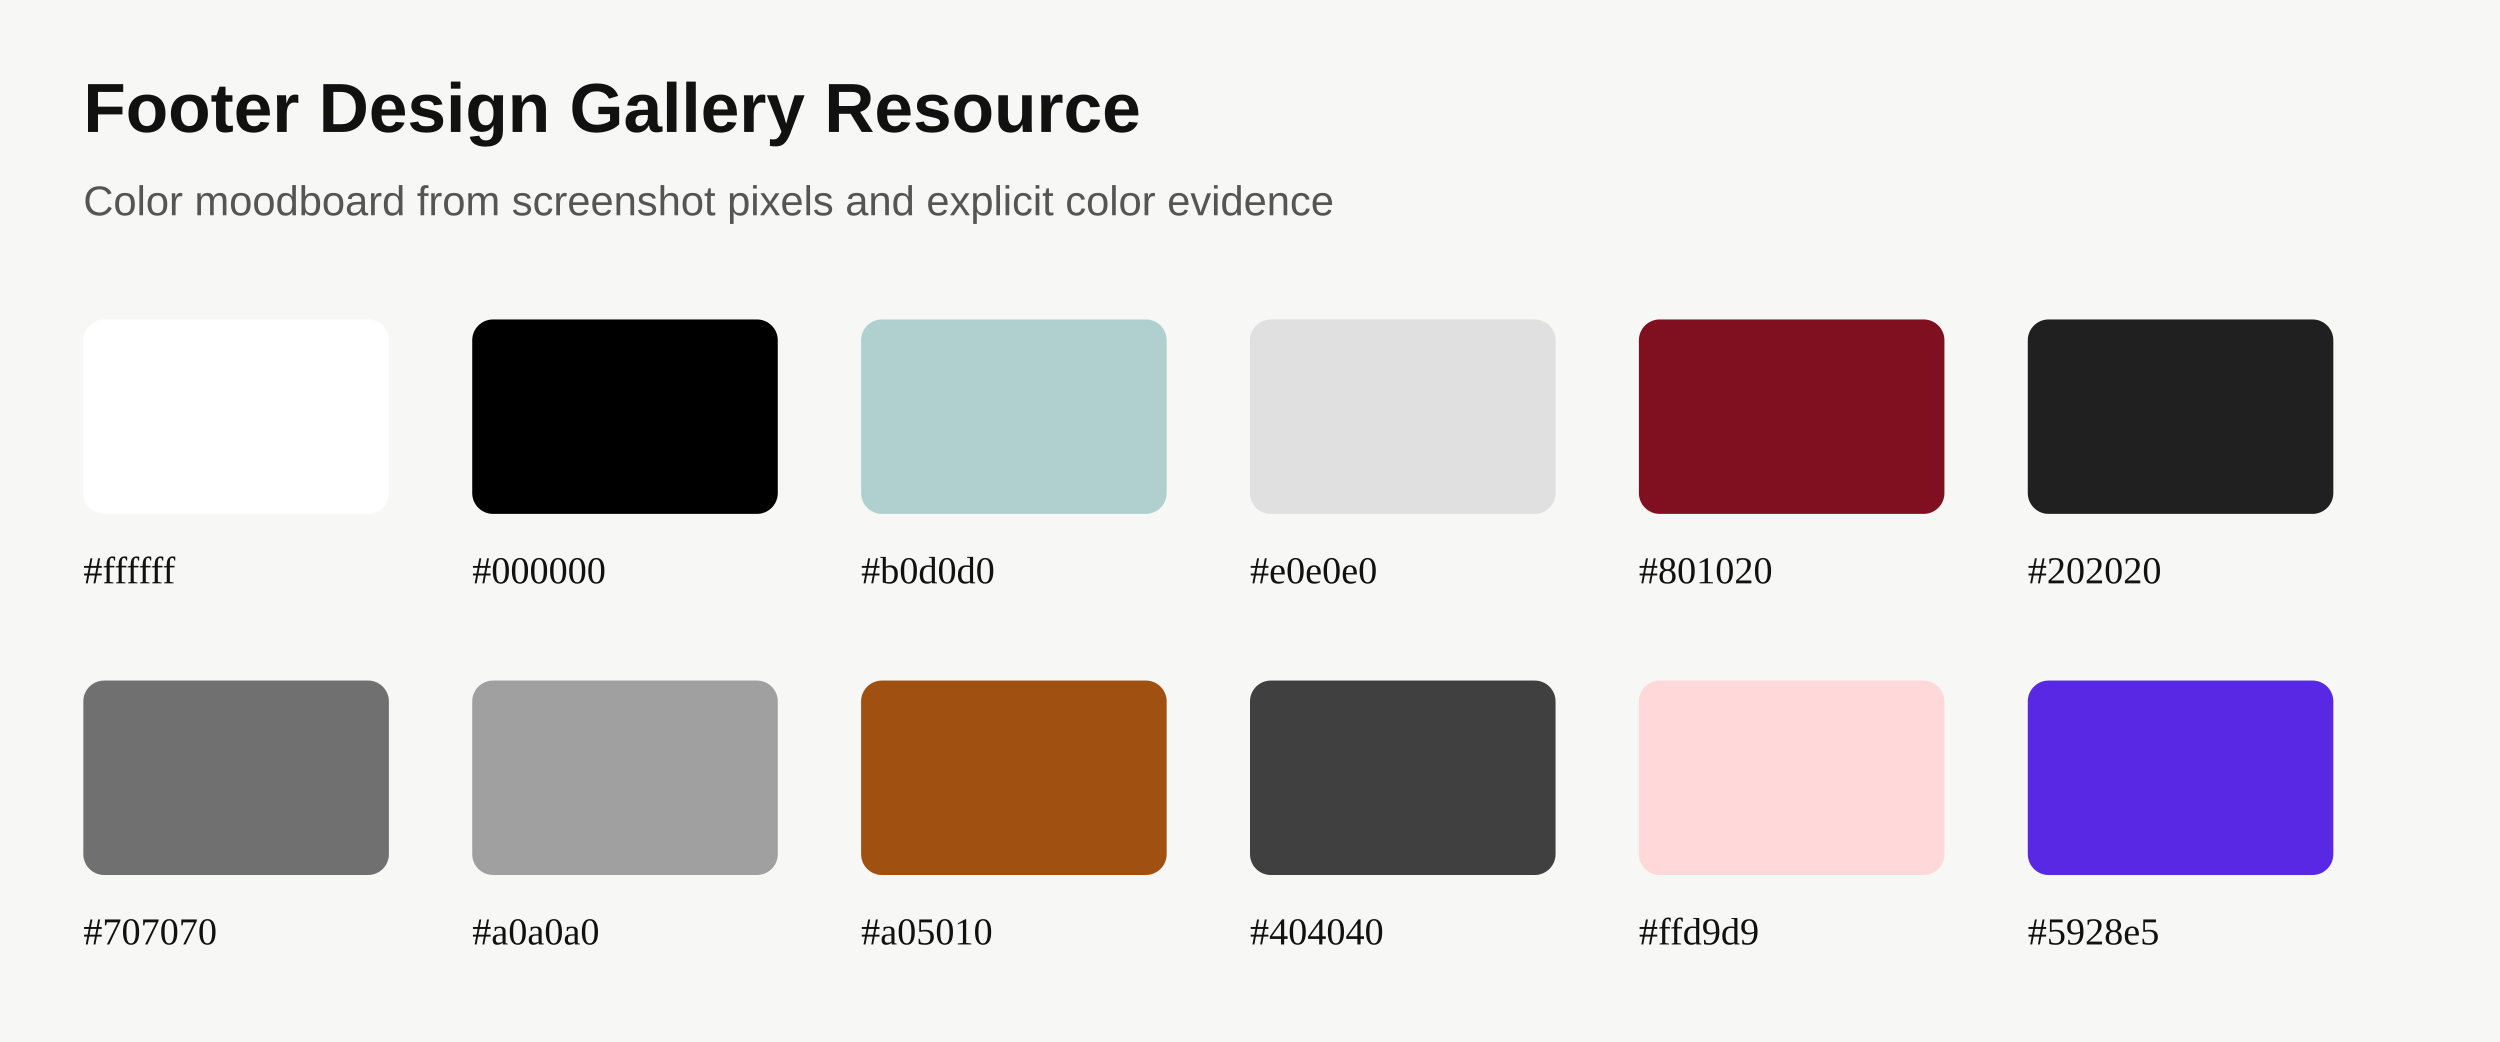
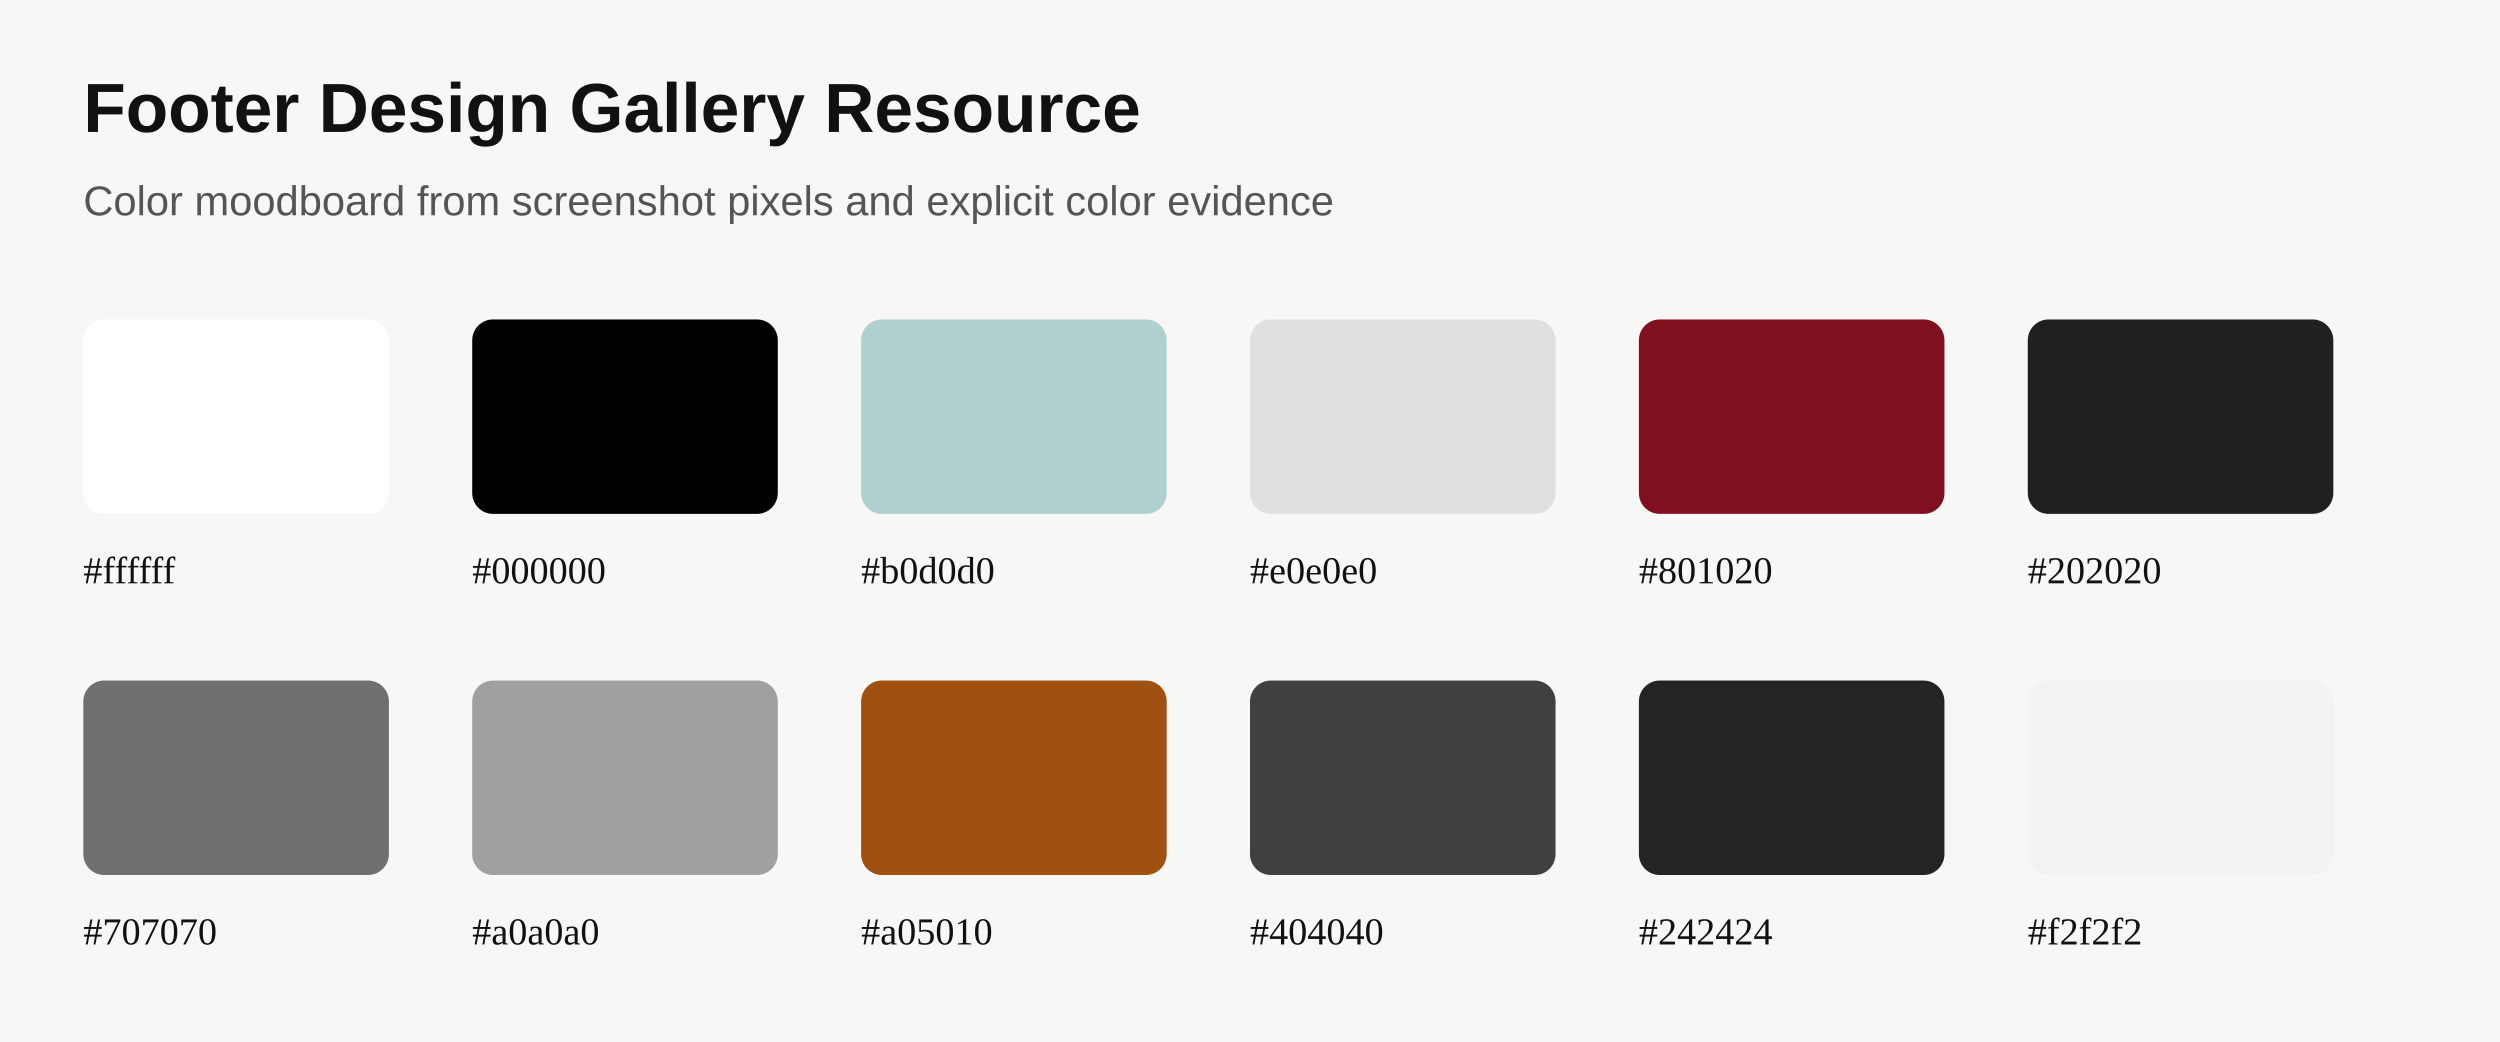
<svg xmlns="http://www.w3.org/2000/svg" width="720" height="300" viewBox="0 0 720 300">
  <rect width="720" height="300" fill="#f7f7f5" />
  <text x="24" y="38" font-family="Arial, sans-serif" font-size="20" font-weight="700" fill="#111">Footer Design Gallery Resource</text>
  <text x="24" y="62" font-family="Arial, sans-serif" font-size="12" fill="#555">Color moodboard from screenshot pixels and explicit color evidence</text>
  <rect x="24" y="92" width="88" height="56" rx="6" fill="#ffffff" />
  <text x="24" y="168" font-size="11" fill="#111">#ffffff</text>
  <rect x="136" y="92" width="88" height="56" rx="6" fill="#000000" />
  <text x="136" y="168" font-size="11" fill="#111">#000000</text>
  <rect x="248" y="92" width="88" height="56" rx="6" fill="#b0d0d0" />
  <text x="248" y="168" font-size="11" fill="#111">#b0d0d0</text>
  <rect x="360" y="92" width="88" height="56" rx="6" fill="#e0e0e0" />
  <text x="360" y="168" font-size="11" fill="#111">#e0e0e0</text>
  <rect x="472" y="92" width="88" height="56" rx="6" fill="#801020" />
  <text x="472" y="168" font-size="11" fill="#111">#801020</text>
  <rect x="584" y="92" width="88" height="56" rx="6" fill="#202020" />
  <text x="584" y="168" font-size="11" fill="#111">#202020</text>
  <rect x="24" y="196" width="88" height="56" rx="6" fill="#707070" />
  <text x="24" y="272" font-size="11" fill="#111">#707070</text>
  <rect x="136" y="196" width="88" height="56" rx="6" fill="#a0a0a0" />
  <text x="136" y="272" font-size="11" fill="#111">#a0a0a0</text>
  <rect x="248" y="196" width="88" height="56" rx="6" fill="#a05010" />
  <text x="248" y="272" font-size="11" fill="#111">#a05010</text>
  <rect x="360" y="196" width="88" height="56" rx="6" fill="#404040" />
  <text x="360" y="272" font-size="11" fill="#111">#404040</text>
-   <rect x="472" y="196" width="88" height="56" rx="6" fill="#ffd9d9" />
-   <text x="472" y="272" font-size="11" fill="#111">#ffd9d9</text>
-   <rect x="584" y="196" width="88" height="56" rx="6" fill="#5928e5" />
-   <text x="584" y="272" font-size="11" fill="#111">#5928e5</text>
+   <rect x="472" y="196" width="88" height="56" rx="6" fill="#242424" />
+   <text x="472" y="272" font-size="11" fill="#111">#242424</text>
+   <rect x="584" y="196" width="88" height="56" rx="6" fill="#f2f2f2" />
+   <text x="584" y="272" font-size="11" fill="#111">#f2f2f2</text>
</svg>
